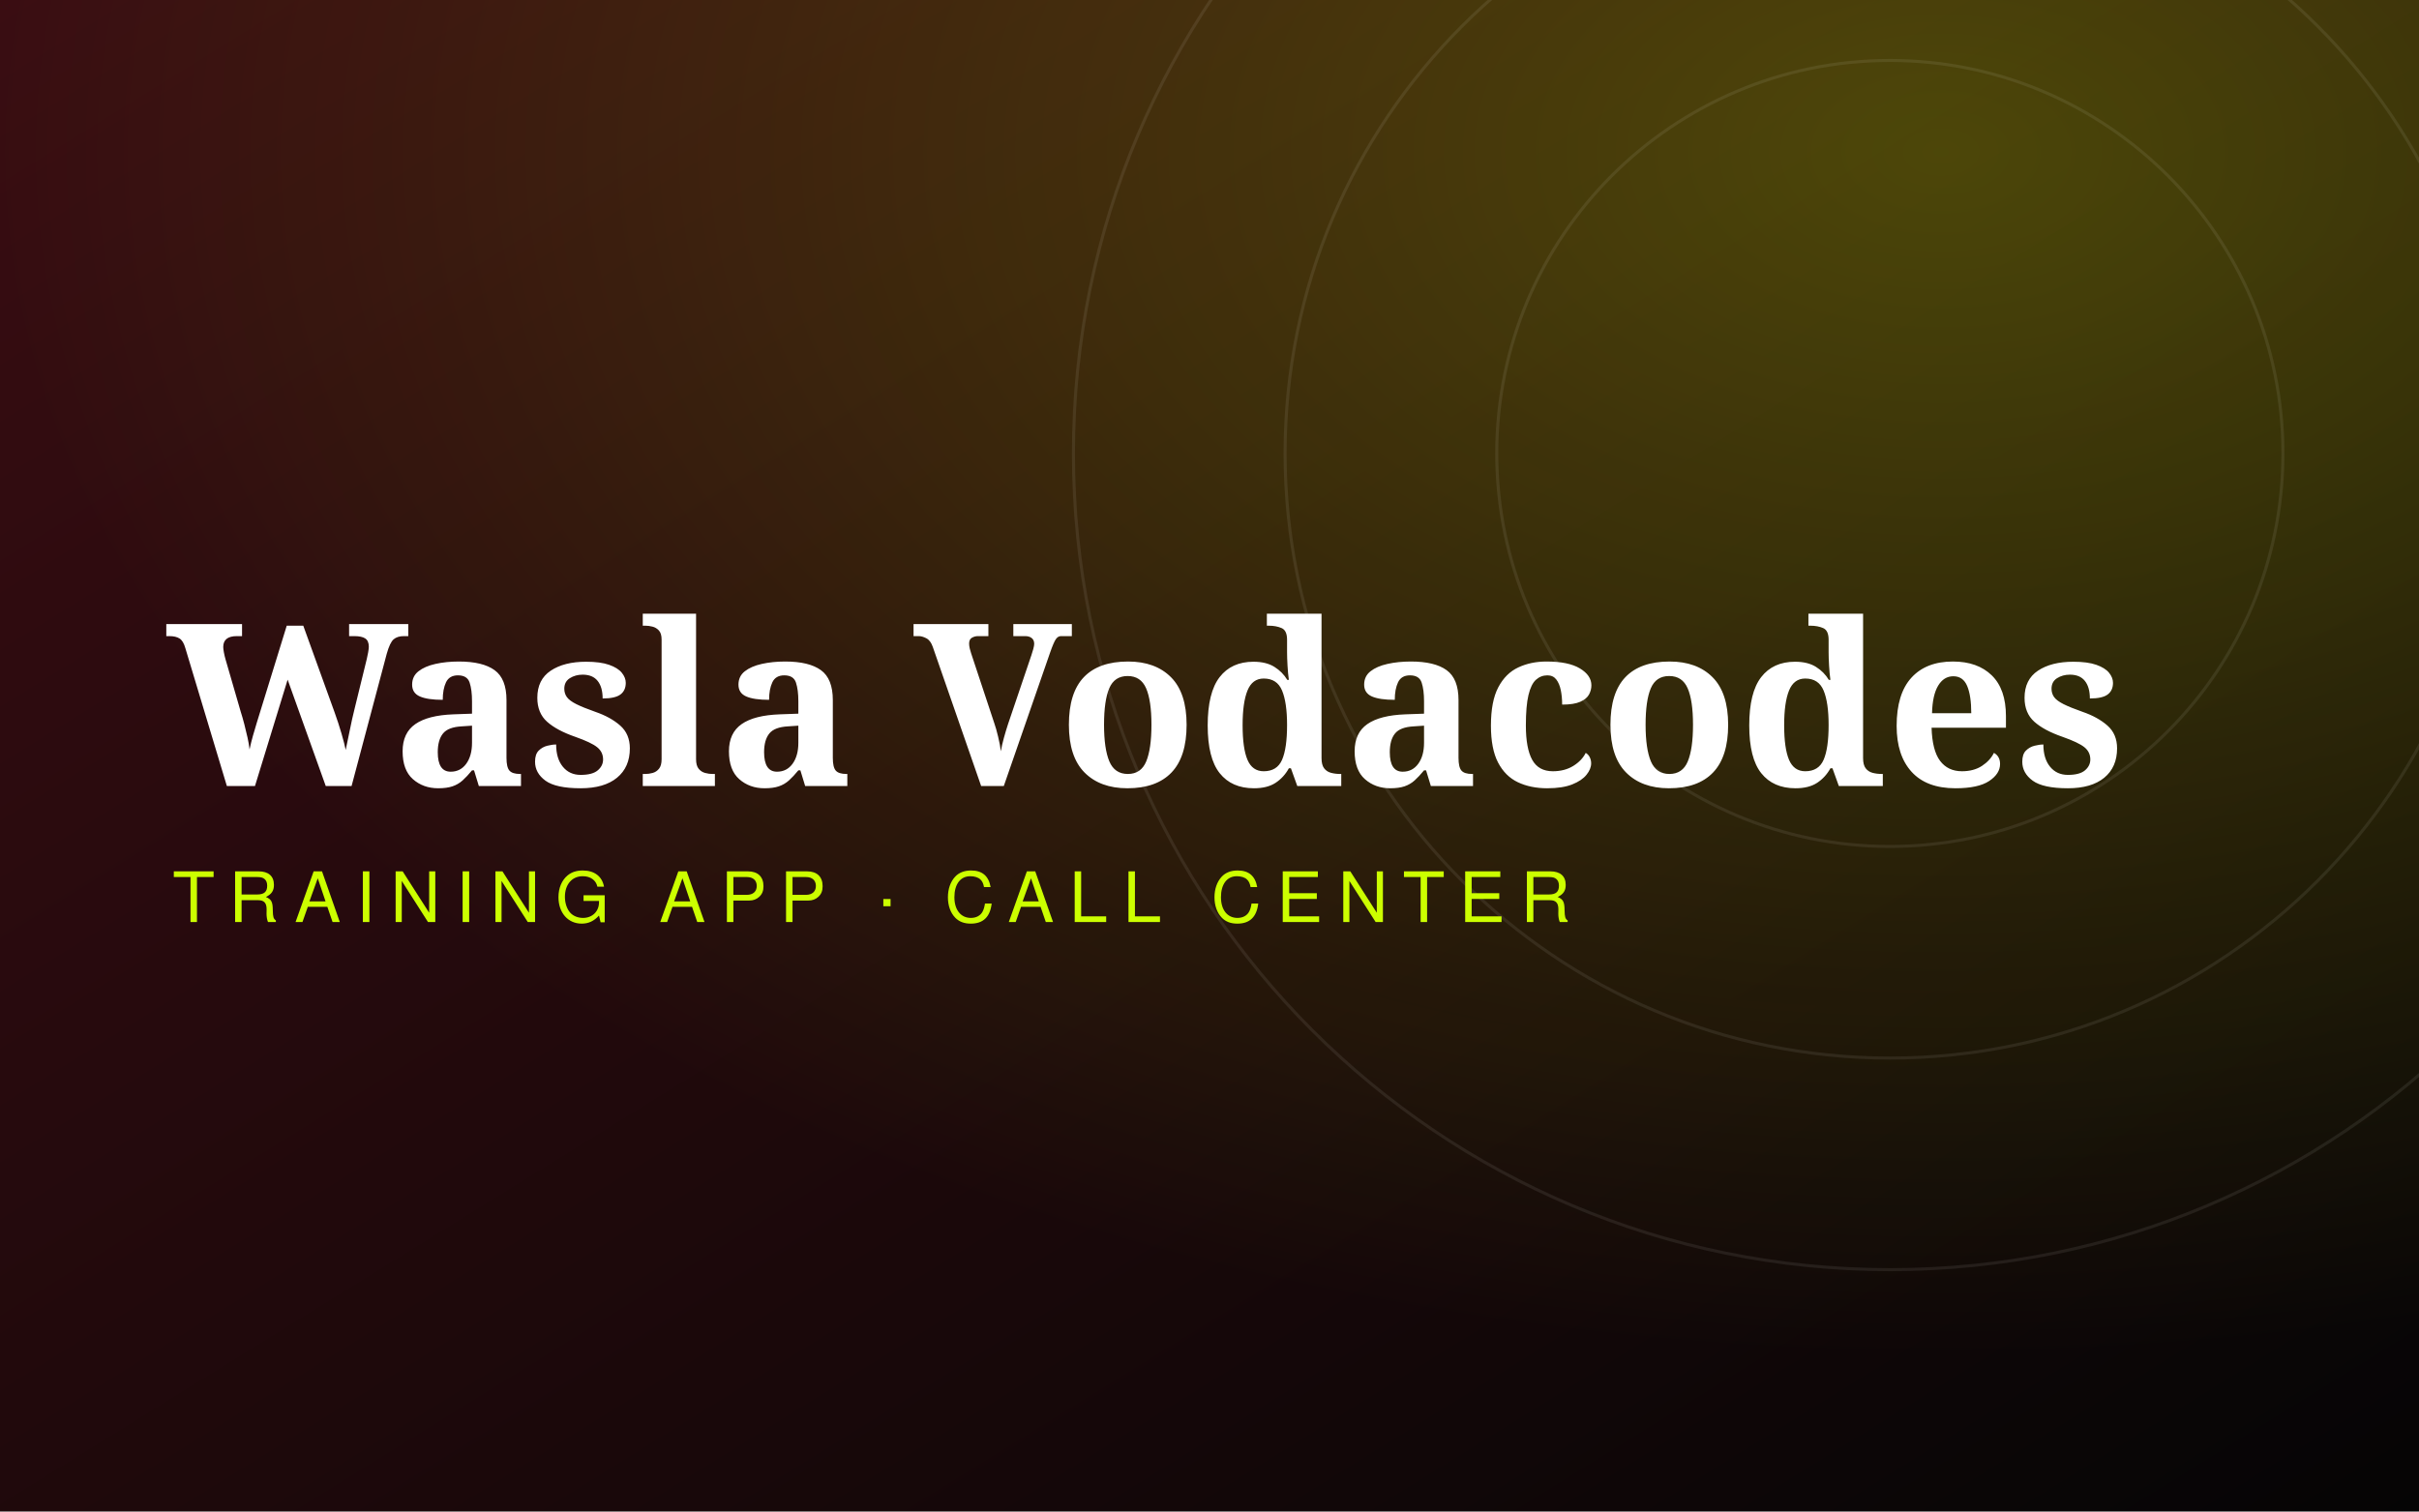
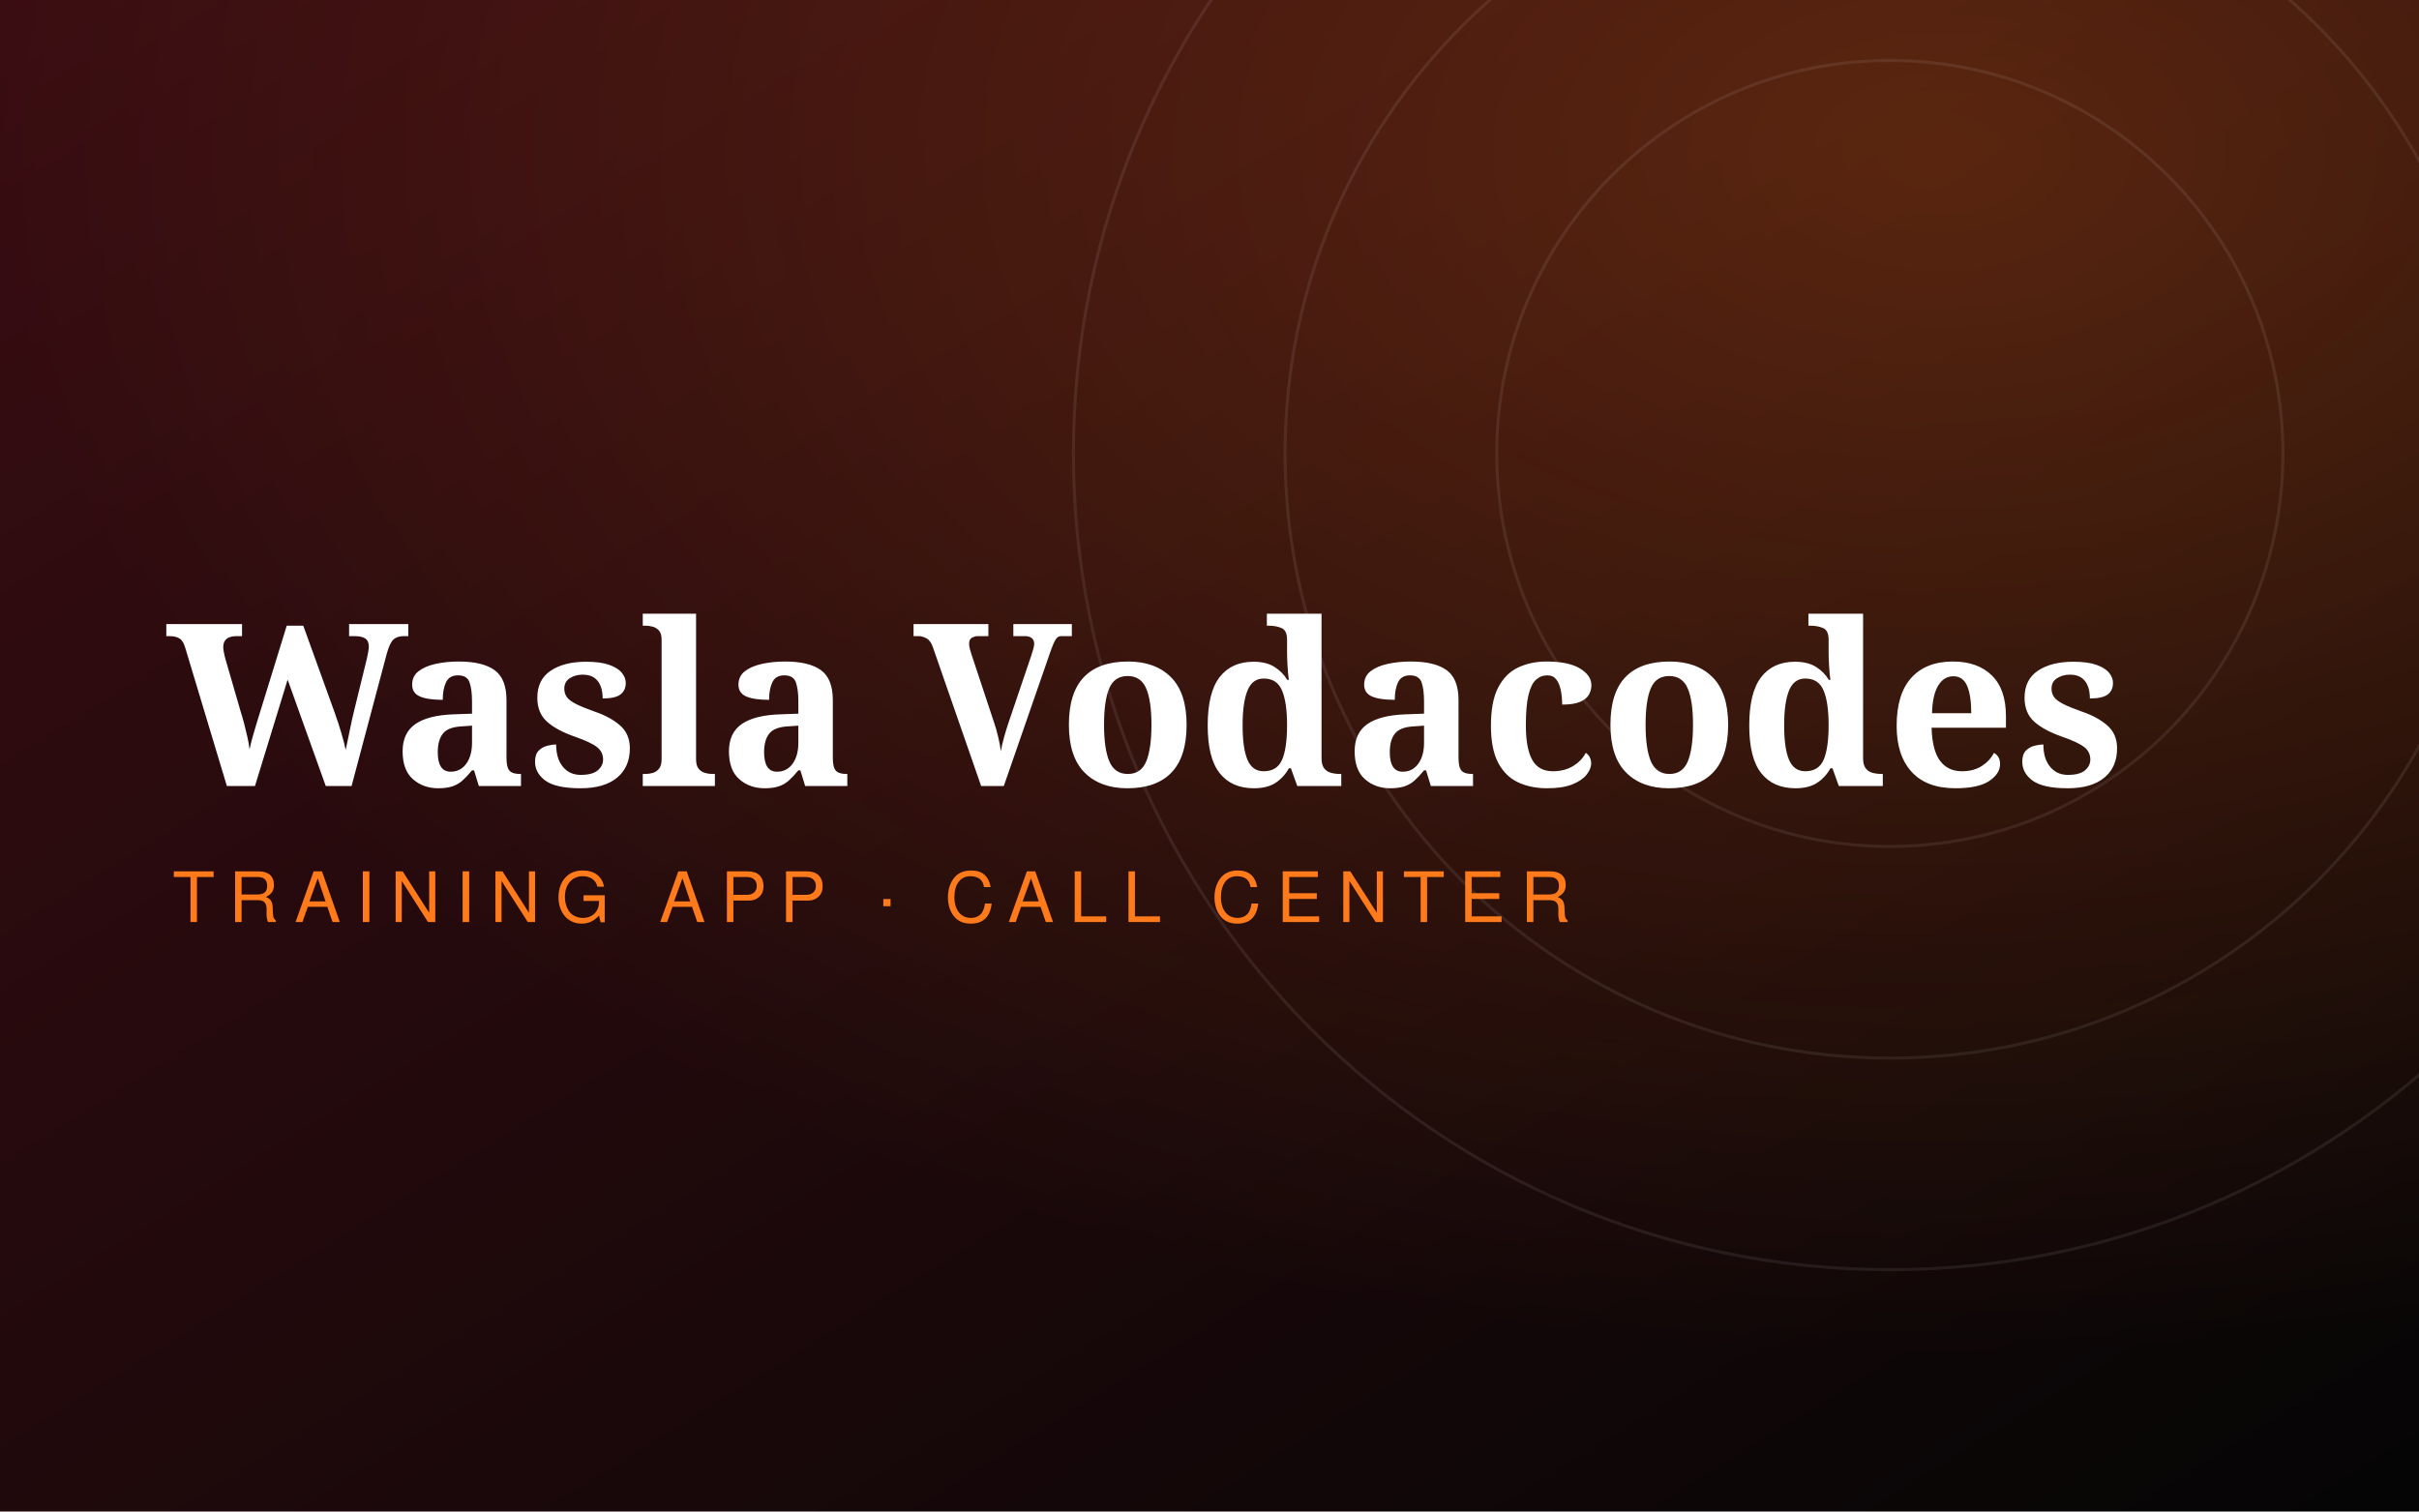
<svg xmlns="http://www.w3.org/2000/svg" viewBox="0 0 1600 1000">
  <defs>
    <linearGradient id="g" x1="0" y1="0" x2="1" y2="1">
      <stop offset="0" stop-color="#3a0d12" />
      <stop offset="1" stop-color="#050505" />
    </linearGradient>
    <radialGradient id="r" cx=".8" cy=".1" r=".8">
-       <stop offset="0" stop-color="#ccff00" stop-opacity=".25" />
-       <stop offset="1" stop-color="#ccff00" stop-opacity="0" />
+       <stop offset="0" stop-color="#ff7a1a" stop-opacity=".25" />
+       <stop offset="1" stop-color="#ff7a1a" stop-opacity="0" />
    </radialGradient>
  </defs>
  <rect width="1600" height="1000" fill="url(#g)" />
  <rect width="1600" height="1000" fill="url(#r)" />
  <g fill="none" stroke="#fff" stroke-opacity=".08" stroke-width="2">
    <circle cx="1250" cy="300" r="260" />
    <circle cx="1250" cy="300" r="400" />
    <circle cx="1250" cy="300" r="540" />
  </g>
  <text x="110" y="520" font-family="Georgia,serif" font-weight="700" font-size="150" fill="#fff">Wasla Vodacodes</text>
-   <text x="114" y="610" font-family="Helvetica,Arial,sans-serif" font-size="46" letter-spacing="10" fill="#ccff00">TRAINING APP · CALL CENTER</text>
+   <text x="114" y="610" font-family="Helvetica,Arial,sans-serif" font-size="46" letter-spacing="10" fill="#ff7a1a">TRAINING APP · CALL CENTER</text>
</svg>
